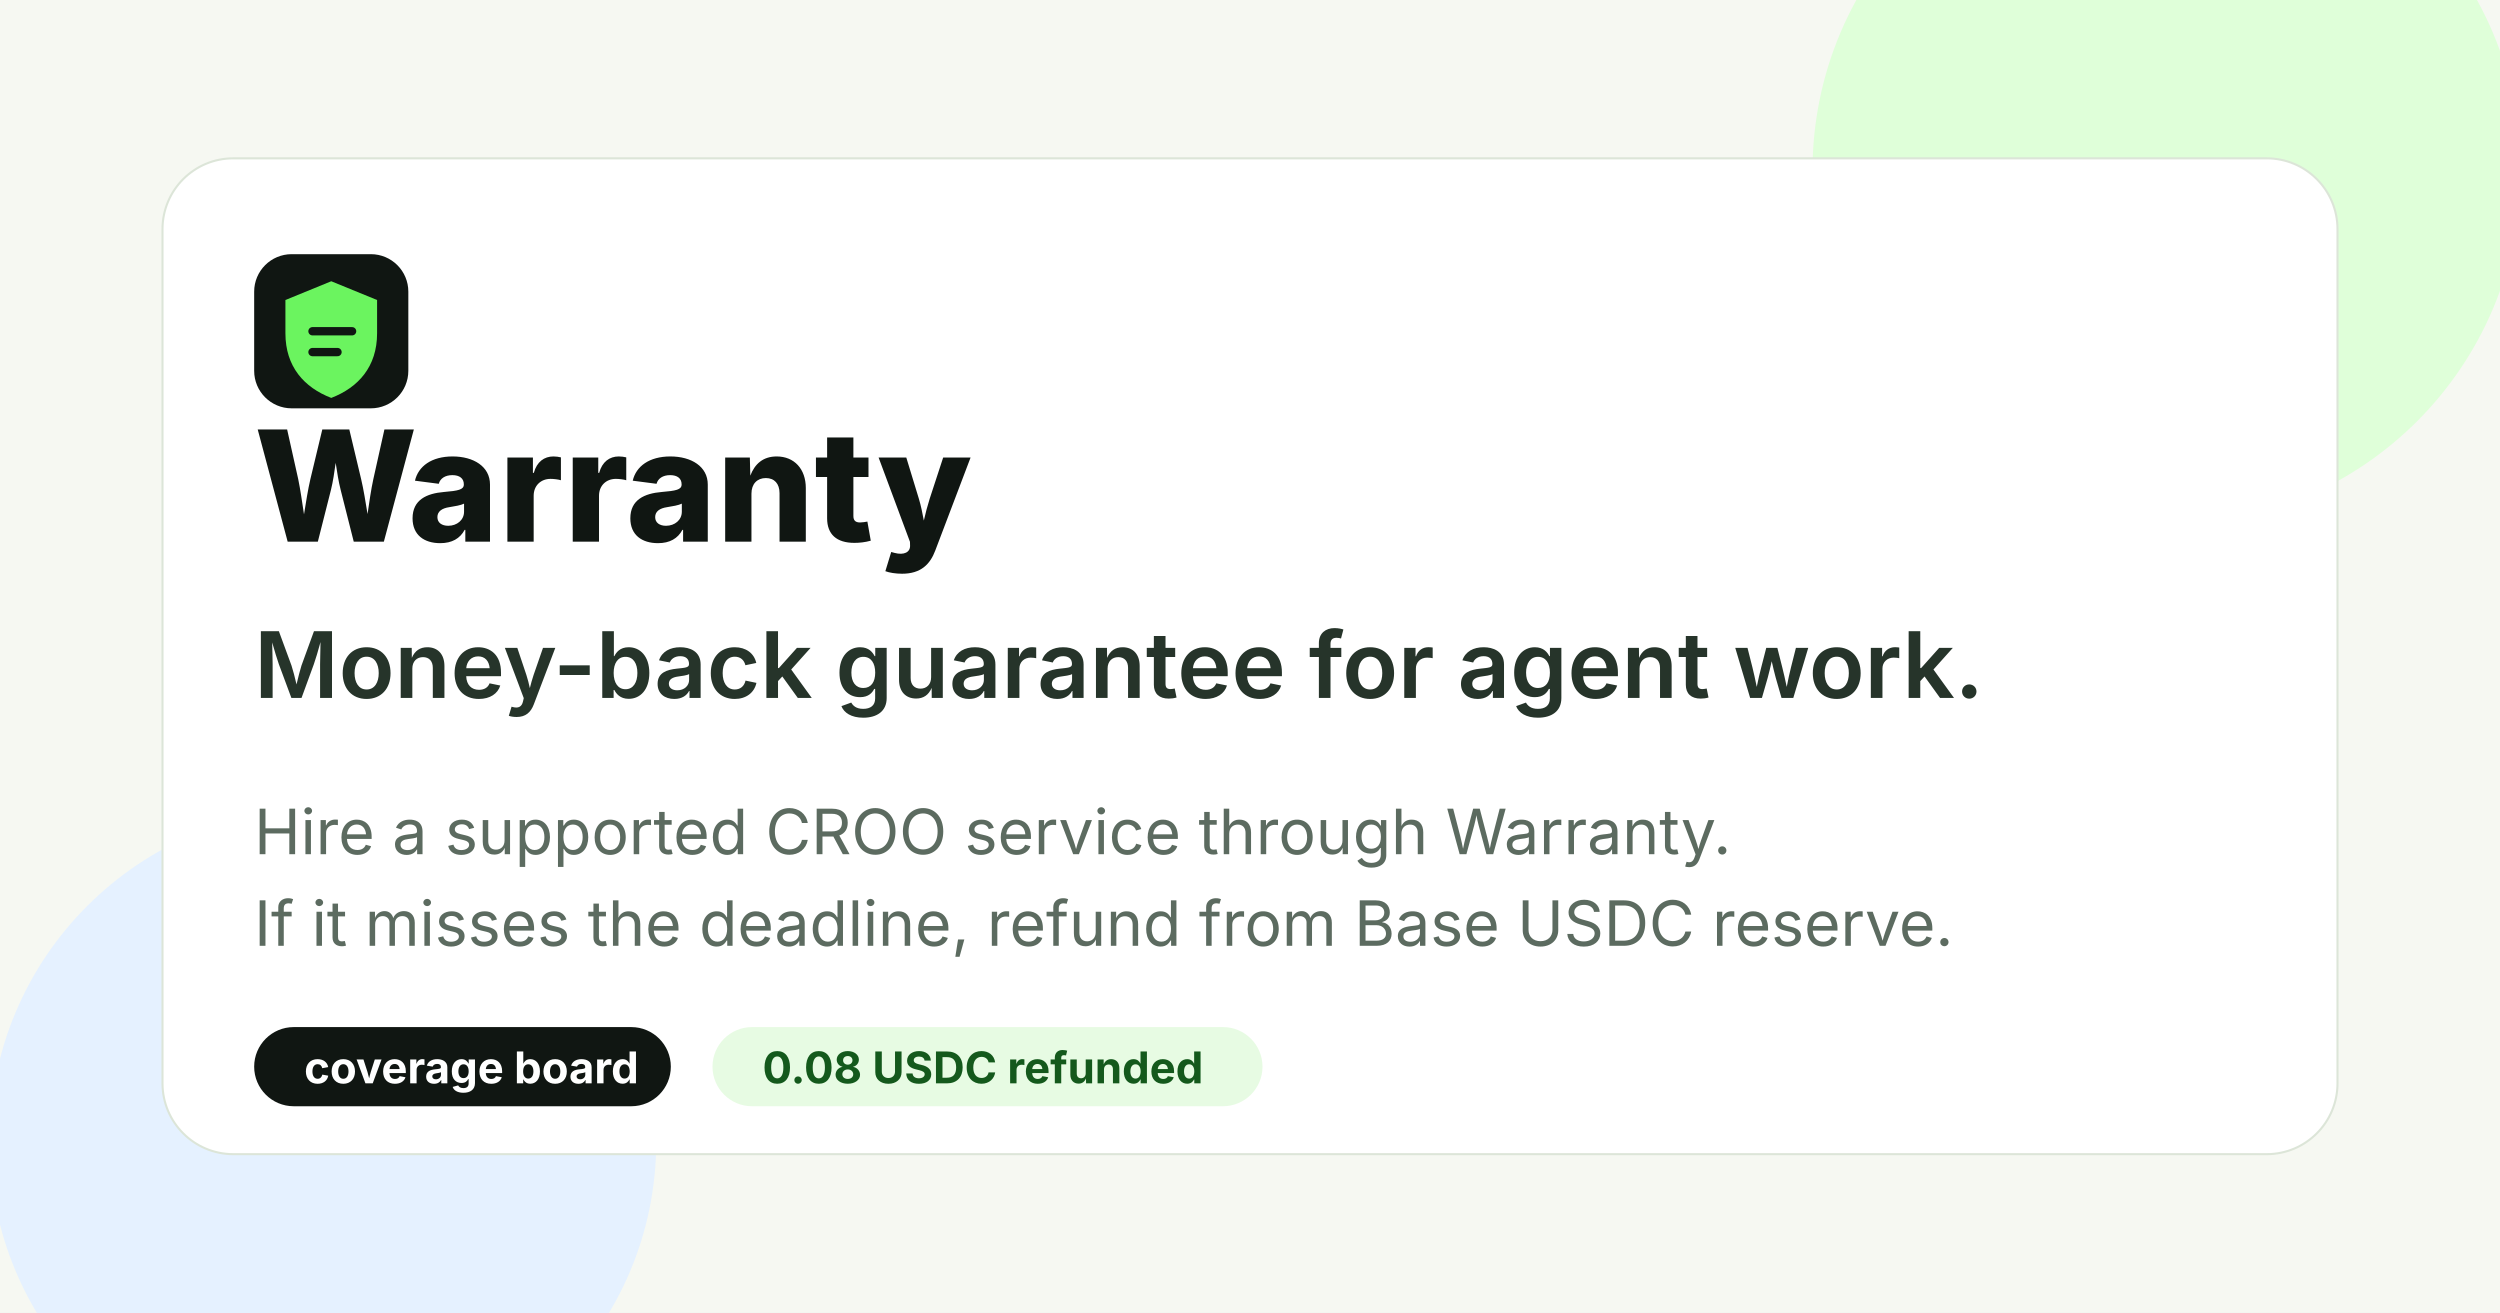
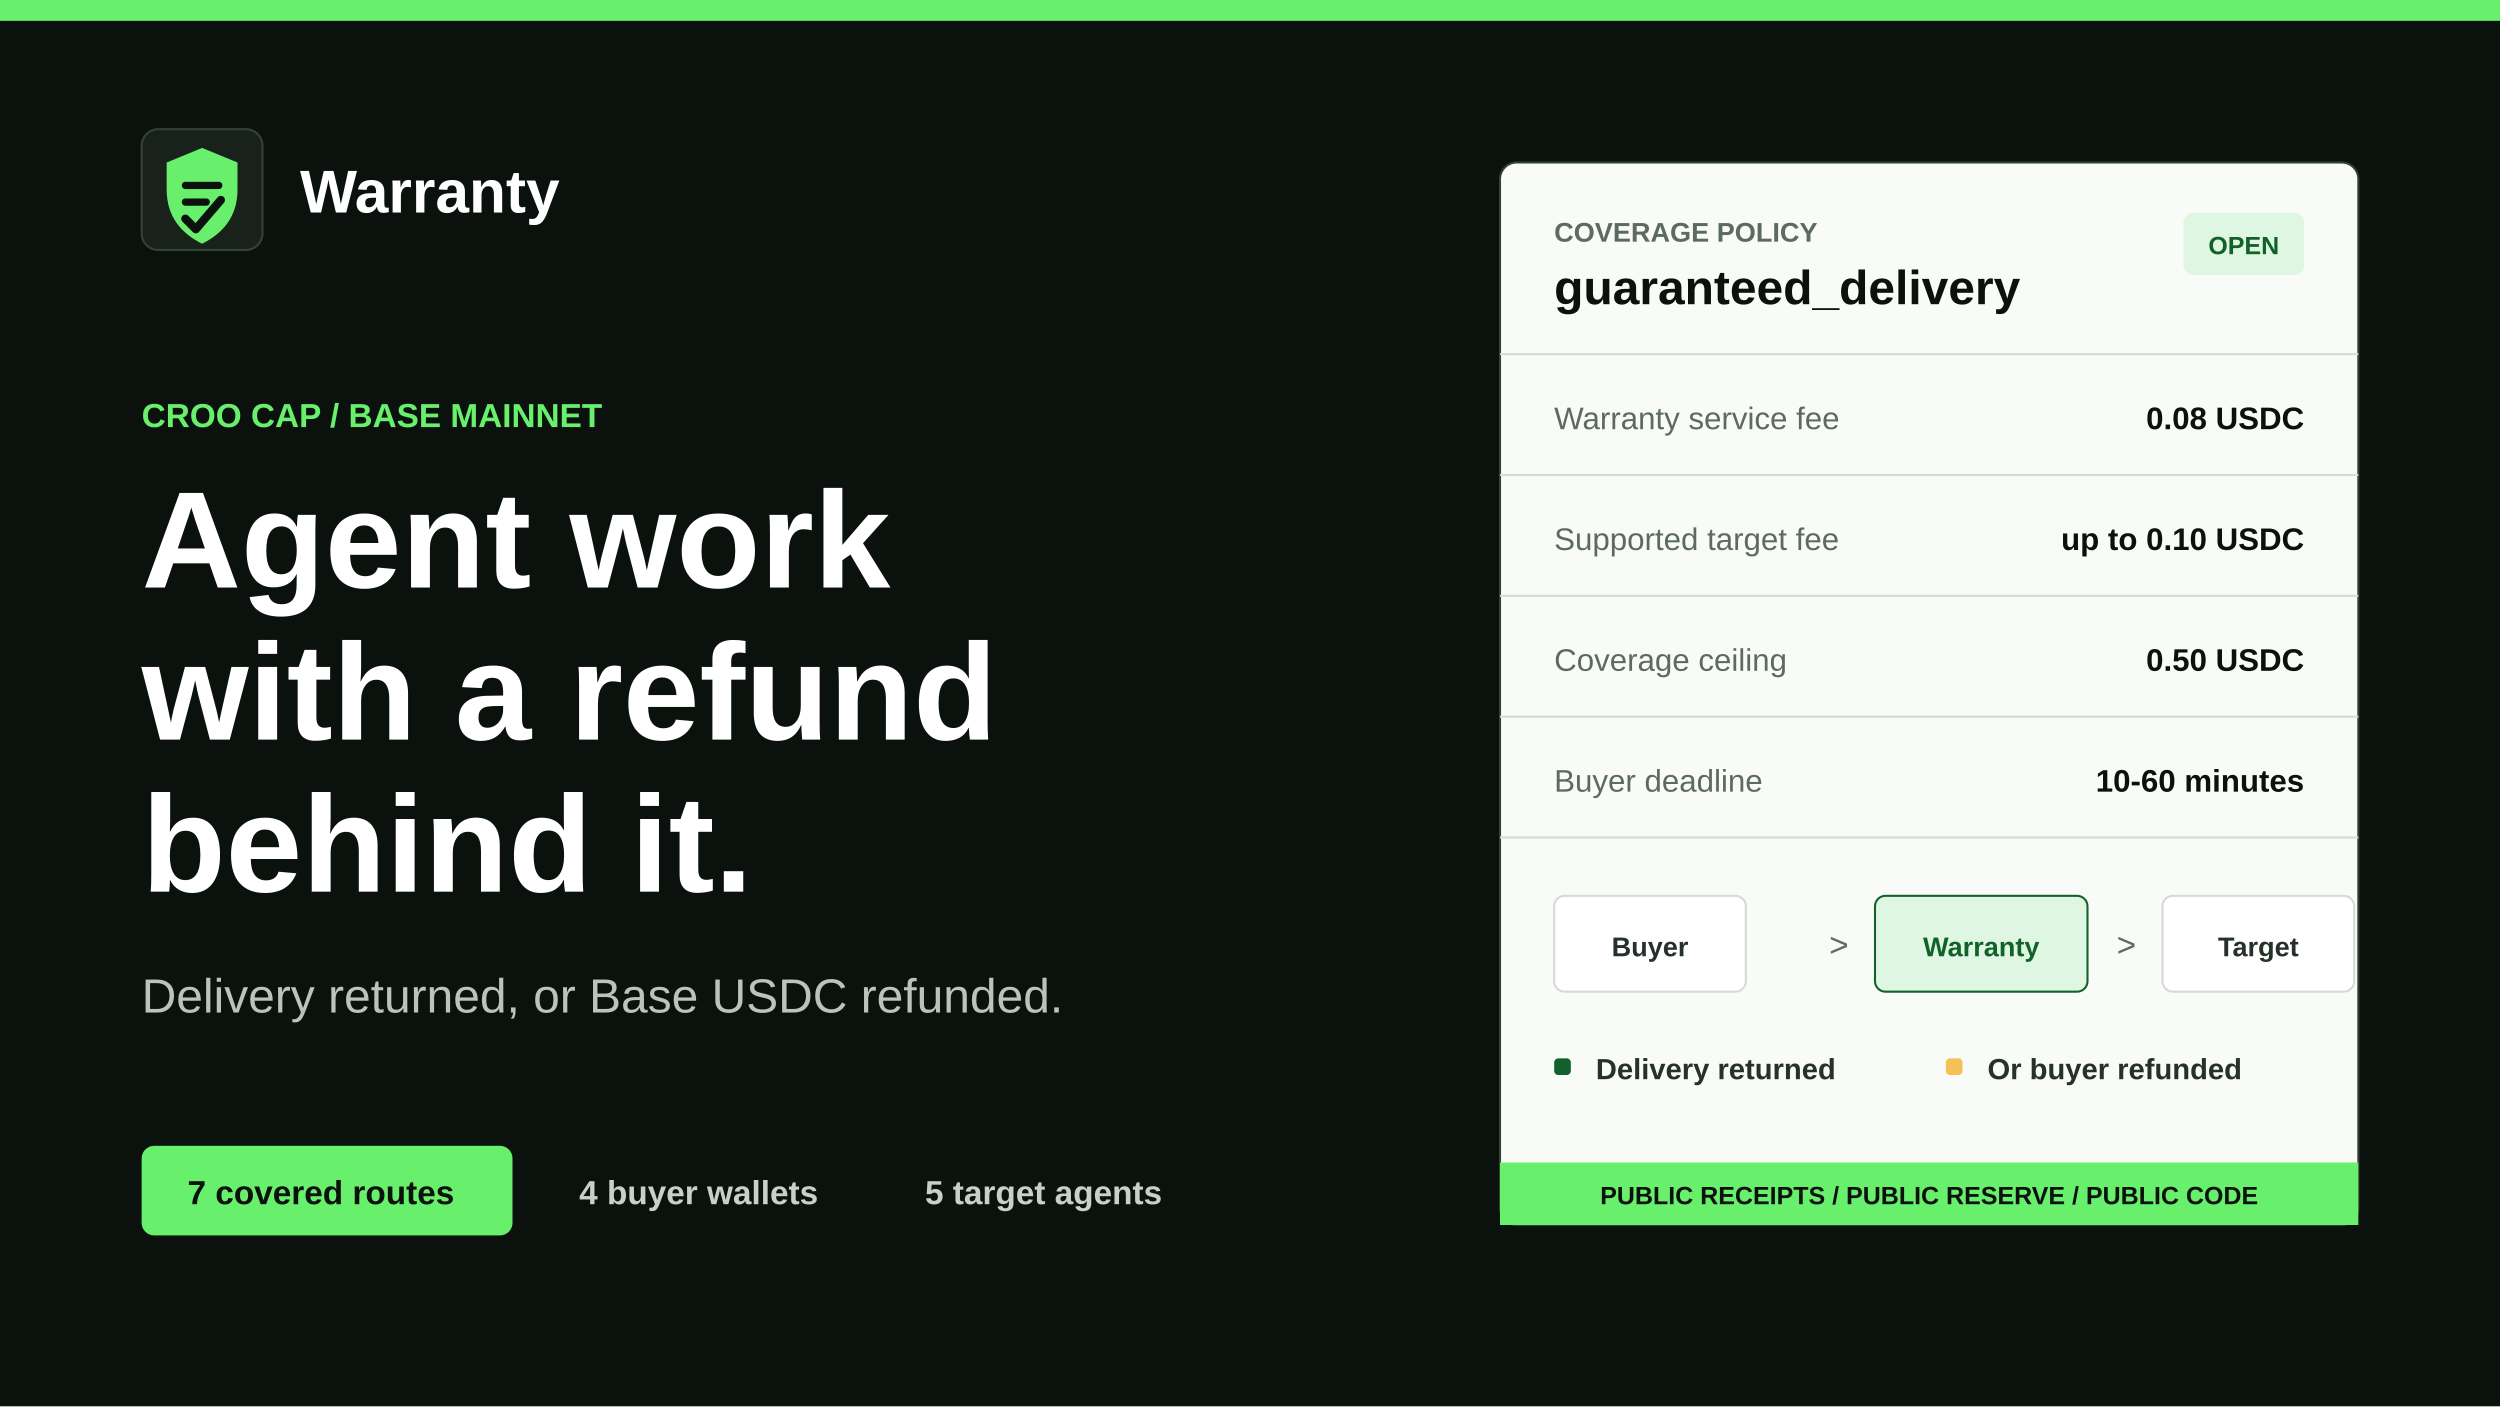
- <svg xmlns="http://www.w3.org/2000/svg" width="1200" height="630" viewBox="0 0 1200 630">
-   <rect width="1200" height="630" fill="#f6f8f2" />
-   <path d="M0 0h1200v630H0z" fill="#f6f8f2" />
-   <circle cx="1040" cy="82" r="170" fill="#dfffd9" />
-   <circle cx="155" cy="548" r="160" fill="#e5f1ff" />
-   <rect x="78" y="76" width="1044" height="478" rx="34" fill="#ffffff" stroke="#dce5d8" />
-   <rect x="122" y="122" width="74" height="74" rx="18" fill="#101612" />
-   <path d="M159 135 181 144v16c0 16-9 26-22 31-13-5-22-15-22-31v-16l22-9Z" fill="#6bf45f" />
-   <path d="M150 159h19M150 169h12" stroke="#101612" stroke-width="4" stroke-linecap="round" />
-   <text x="122" y="260" fill="#101612" font-family="Inter, Arial, sans-serif" font-size="74" font-weight="800">Warranty</text>
-   <text x="122" y="335" fill="#26342a" font-family="Inter, Arial, sans-serif" font-size="44" font-weight="600">Money-back guarantee for agent work.</text>
-   <text x="122" y="410" fill="#5c6b60" font-family="Inter, Arial, sans-serif" font-size="30">Hire a supported CROO service through Warranty.</text>
-   <text x="122" y="454" fill="#5c6b60" font-family="Inter, Arial, sans-serif" font-size="30">If it misses the deadline, refund from Base USDC reserve.</text>
-   <rect x="122" y="493" width="200" height="38" rx="19" fill="#101612" />
-   <text x="146" y="520" fill="#ffffff" font-family="Inter, Arial, sans-serif" font-size="21" font-weight="700">coverage board</text>
-   <rect x="342" y="493" width="264" height="38" rx="19" fill="#e7fbe3" />
-   <text x="366" y="520" fill="#14591c" font-family="Inter, Arial, sans-serif" font-size="21" font-weight="700">0.08 USDC refunded</text>
+ <svg xmlns="http://www.w3.org/2000/svg" width="1200" height="675" viewBox="0 0 1200 675">
+   <rect width="1200" height="675" fill="#0b120e" />
+   <rect width="1200" height="10" fill="#68ef6c" />
+   <g transform="translate(68 62)">
+     <rect width="58" height="58" rx="8" fill="#18221b" stroke="#344139" />
+     <path d="M29 9 46 16v13c0 13-7 21-17 26-10-5-17-13-17-26V16l17-7Z" fill="#68ef6c" />
+     <path d="M21 27h16M21 35h10" stroke="#0b120e" stroke-width="3.5" stroke-linecap="round" />
+     <path d="m21 43 5 5 12-14" fill="none" stroke="#0b120e" stroke-width="4" stroke-linecap="round" stroke-linejoin="round" />
+     <text x="76" y="40" fill="#ffffff" font-family="Arial, Helvetica, sans-serif" font-size="29" font-weight="700">Warranty</text>
+   </g>
+   <text x="68" y="205" fill="#68ef6c" font-family="Arial, Helvetica, sans-serif" font-size="16" font-weight="700">CROO CAP / BASE MAINNET</text>
+   <text x="68" y="282" fill="#ffffff" font-family="Arial, Helvetica, sans-serif" font-size="66" font-weight="800">Agent work</text>
+   <text x="68" y="355" fill="#ffffff" font-family="Arial, Helvetica, sans-serif" font-size="66" font-weight="800">with a refund</text>
+   <text x="68" y="428" fill="#ffffff" font-family="Arial, Helvetica, sans-serif" font-size="66" font-weight="800">behind it.</text>
+   <text x="68" y="486" fill="#b9c4bc" font-family="Arial, Helvetica, sans-serif" font-size="23">Delivery returned, or Base USDC refunded.</text>
+   <g transform="translate(68 550)">
+     <rect width="178" height="43" rx="6" fill="#68ef6c" />
+     <text x="22" y="28" fill="#0b120e" font-family="Arial, Helvetica, sans-serif" font-size="16" font-weight="700">7 covered routes</text>
+     <text x="210" y="28" fill="#c8d0ca" font-family="Arial, Helvetica, sans-serif" font-size="16" font-weight="700">4 buyer wallets</text>
+     <text x="376" y="28" fill="#c8d0ca" font-family="Arial, Helvetica, sans-serif" font-size="16" font-weight="700">5 target agents</text>
+   </g>
+   <g transform="translate(720 78)">
+     <rect width="412" height="510" rx="8" fill="#f9fbf8" stroke="#344139" />
+     <text x="26" y="38" fill="#5d6a62" font-family="Arial, Helvetica, sans-serif" font-size="13" font-weight="700">COVERAGE POLICY</text>
+     <text x="26" y="68" fill="#0b120e" font-family="Arial, Helvetica, sans-serif" font-size="23" font-weight="700">guaranteed_delivery</text>
+     <rect x="328" y="24" width="58" height="30" rx="5" fill="#dff7e2" />
+     <text x="340" y="44" fill="#12612b" font-family="Arial, Helvetica, sans-serif" font-size="12" font-weight="700">OPEN</text>
+     <line x1="0" y1="92" x2="412" y2="92" stroke="#d5dad3" />
+     <text x="26" y="128" fill="#5d6a62" font-family="Arial, Helvetica, sans-serif" font-size="15">Warranty service fee</text>
+     <text x="386" y="128" fill="#0b120e" font-family="Arial, Helvetica, sans-serif" font-size="15" font-weight="700" text-anchor="end">0.08 USDC</text>
+     <line x1="0" y1="150" x2="412" y2="150" stroke="#d5dad3" />
+     <text x="26" y="186" fill="#5d6a62" font-family="Arial, Helvetica, sans-serif" font-size="15">Supported target fee</text>
+     <text x="386" y="186" fill="#0b120e" font-family="Arial, Helvetica, sans-serif" font-size="15" font-weight="700" text-anchor="end">up to 0.10 USDC</text>
+     <line x1="0" y1="208" x2="412" y2="208" stroke="#d5dad3" />
+     <text x="26" y="244" fill="#5d6a62" font-family="Arial, Helvetica, sans-serif" font-size="15">Coverage ceiling</text>
+     <text x="386" y="244" fill="#0b120e" font-family="Arial, Helvetica, sans-serif" font-size="15" font-weight="700" text-anchor="end">0.50 USDC</text>
+     <line x1="0" y1="266" x2="412" y2="266" stroke="#d5dad3" />
+     <text x="26" y="302" fill="#5d6a62" font-family="Arial, Helvetica, sans-serif" font-size="15">Buyer deadline</text>
+     <text x="386" y="302" fill="#0b120e" font-family="Arial, Helvetica, sans-serif" font-size="15" font-weight="700" text-anchor="end">10-60 minutes</text>
+     <line x1="0" y1="324" x2="412" y2="324" stroke="#d5dad3" />
+     <g transform="translate(26 352)">
+       <rect width="92" height="46" rx="5" fill="#ffffff" stroke="#d5dad3" />
+       <text x="46" y="29" fill="#26312a" font-family="Arial, Helvetica, sans-serif" font-size="13" font-weight="700" text-anchor="middle">Buyer</text>
+       <text x="132" y="29" fill="#5d6a62" font-family="Arial, Helvetica, sans-serif" font-size="16">&gt;</text>
+       <rect x="154" width="102" height="46" rx="5" fill="#dff7e2" stroke="#12612b" />
+       <text x="205" y="29" fill="#12612b" font-family="Arial, Helvetica, sans-serif" font-size="13" font-weight="700" text-anchor="middle">Warranty</text>
+       <text x="270" y="29" fill="#5d6a62" font-family="Arial, Helvetica, sans-serif" font-size="16">&gt;</text>
+       <rect x="292" width="92" height="46" rx="5" fill="#ffffff" stroke="#d5dad3" />
+       <text x="338" y="29" fill="#26312a" font-family="Arial, Helvetica, sans-serif" font-size="13" font-weight="700" text-anchor="middle">Target</text>
+     </g>
+     <rect x="26" y="430" width="8" height="8" rx="2" fill="#12612b" />
+     <text x="46" y="440" fill="#26312a" font-family="Arial, Helvetica, sans-serif" font-size="14" font-weight="700">Delivery returned</text>
+     <rect x="214" y="430" width="8" height="8" rx="2" fill="#f2c257" />
+     <text x="234" y="440" fill="#26312a" font-family="Arial, Helvetica, sans-serif" font-size="14" font-weight="700">Or buyer refunded</text>
+     <rect x="0" y="480" width="412" height="30" fill="#68ef6c" />
+     <text x="206" y="500" fill="#0b120e" font-family="Arial, Helvetica, sans-serif" font-size="12" font-weight="700" text-anchor="middle">PUBLIC RECEIPTS / PUBLIC RESERVE / PUBLIC CODE</text>
+   </g>
</svg>
